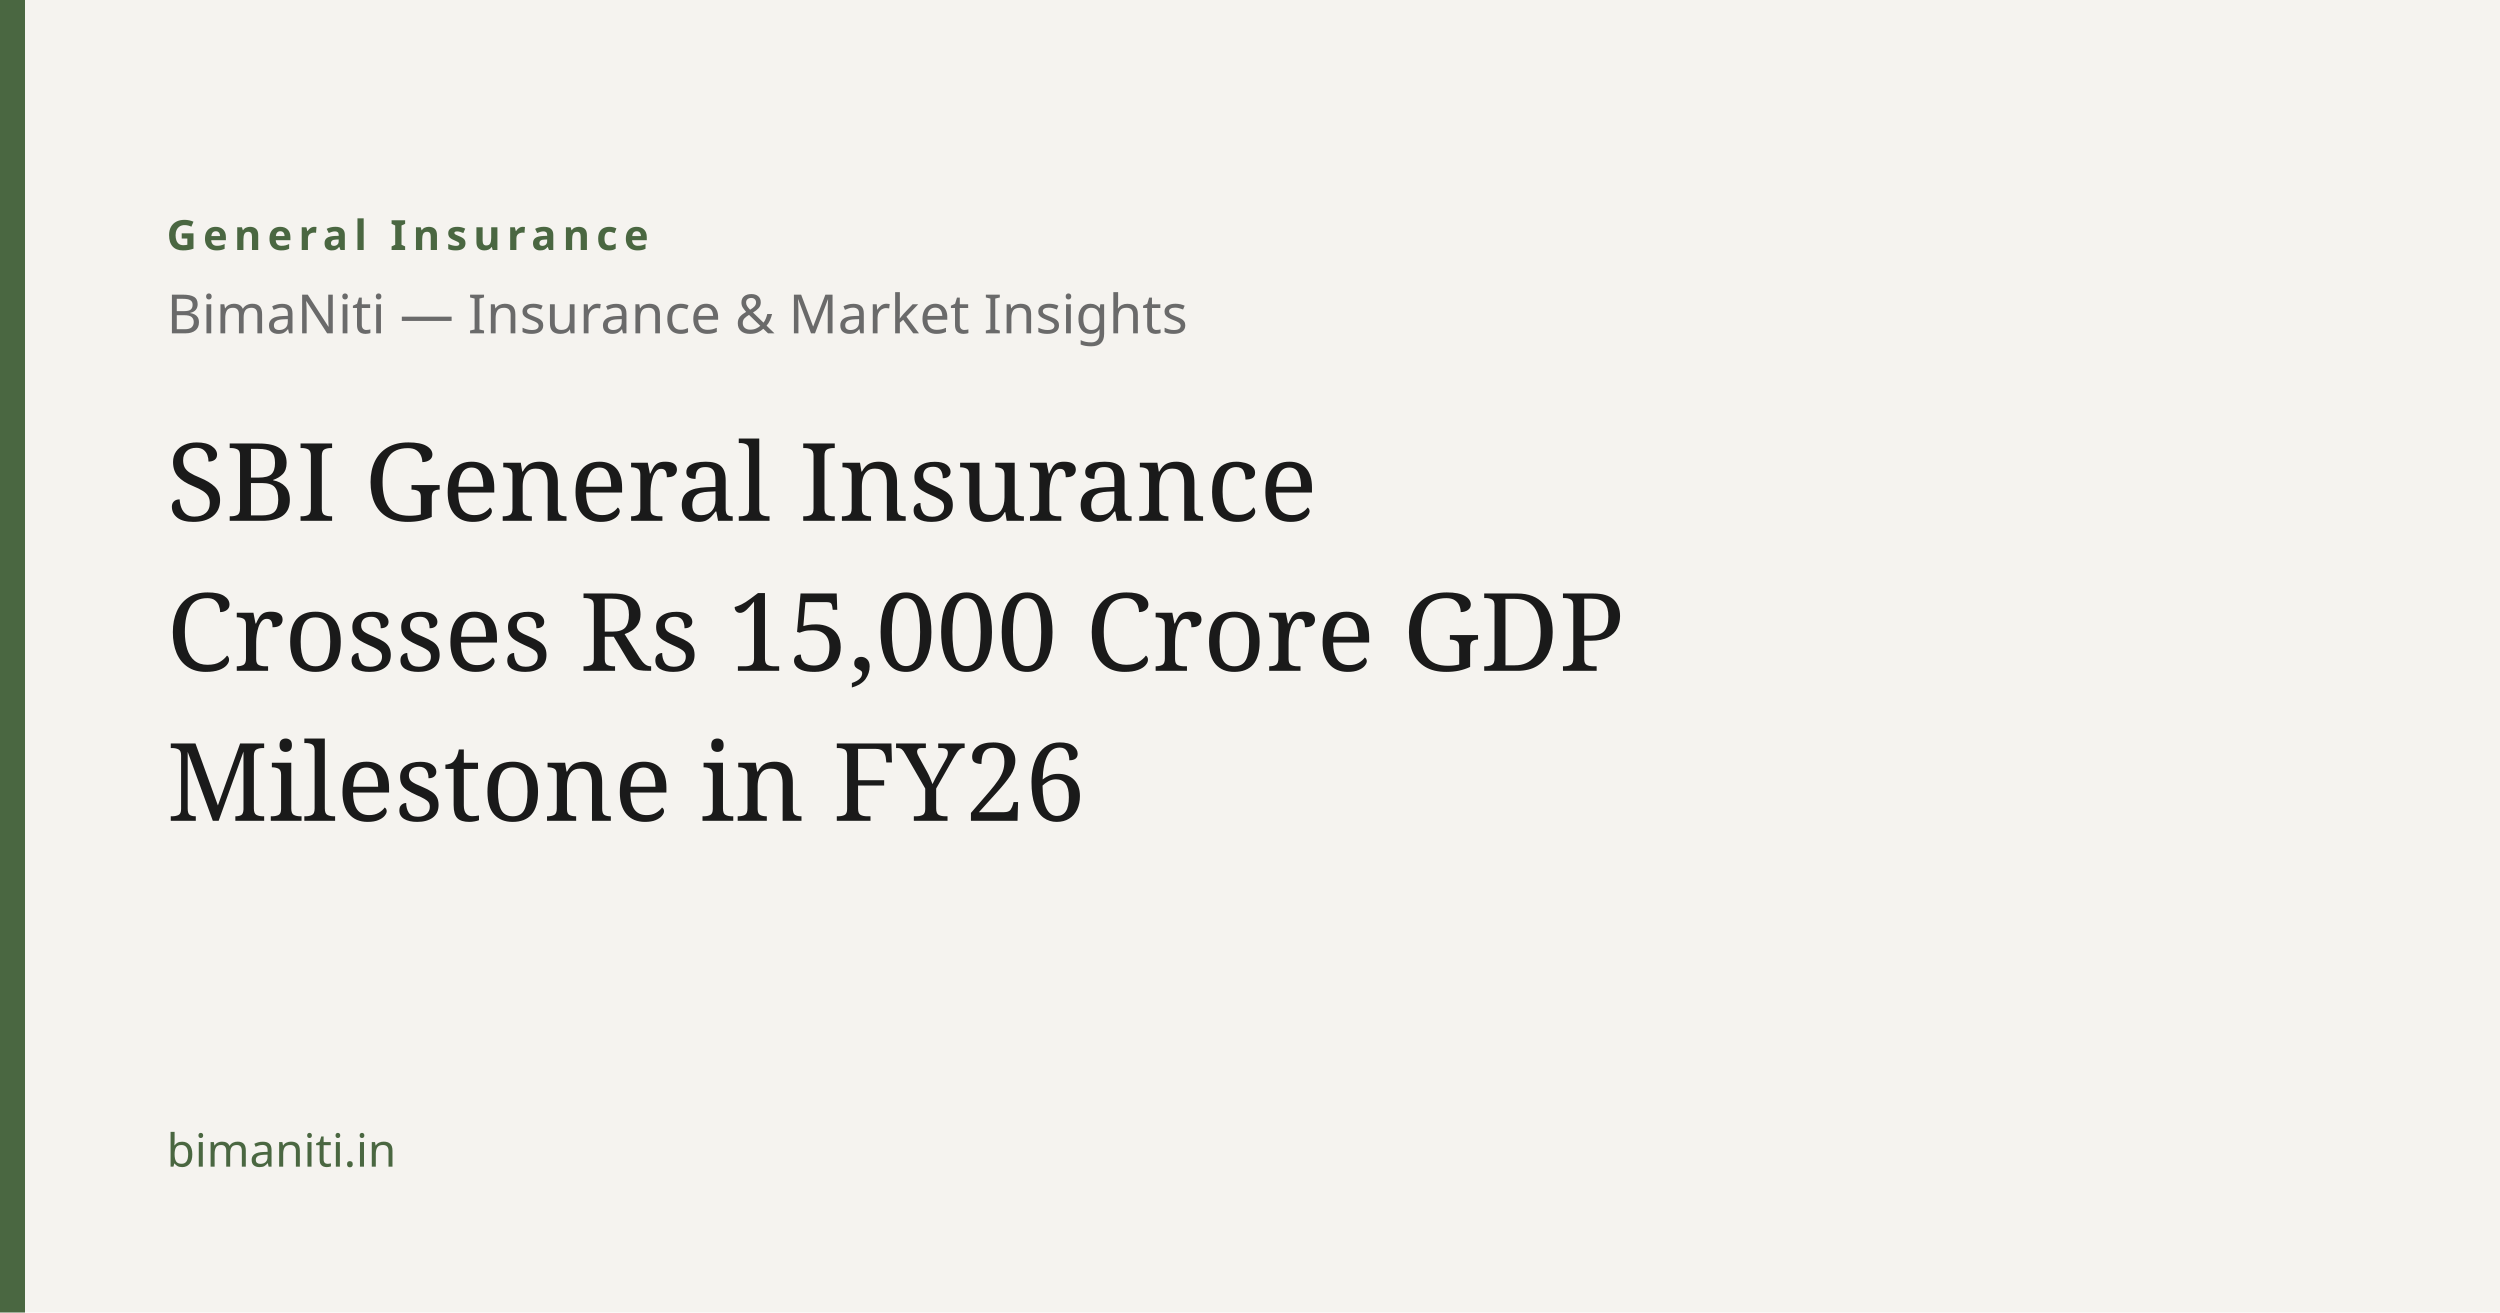
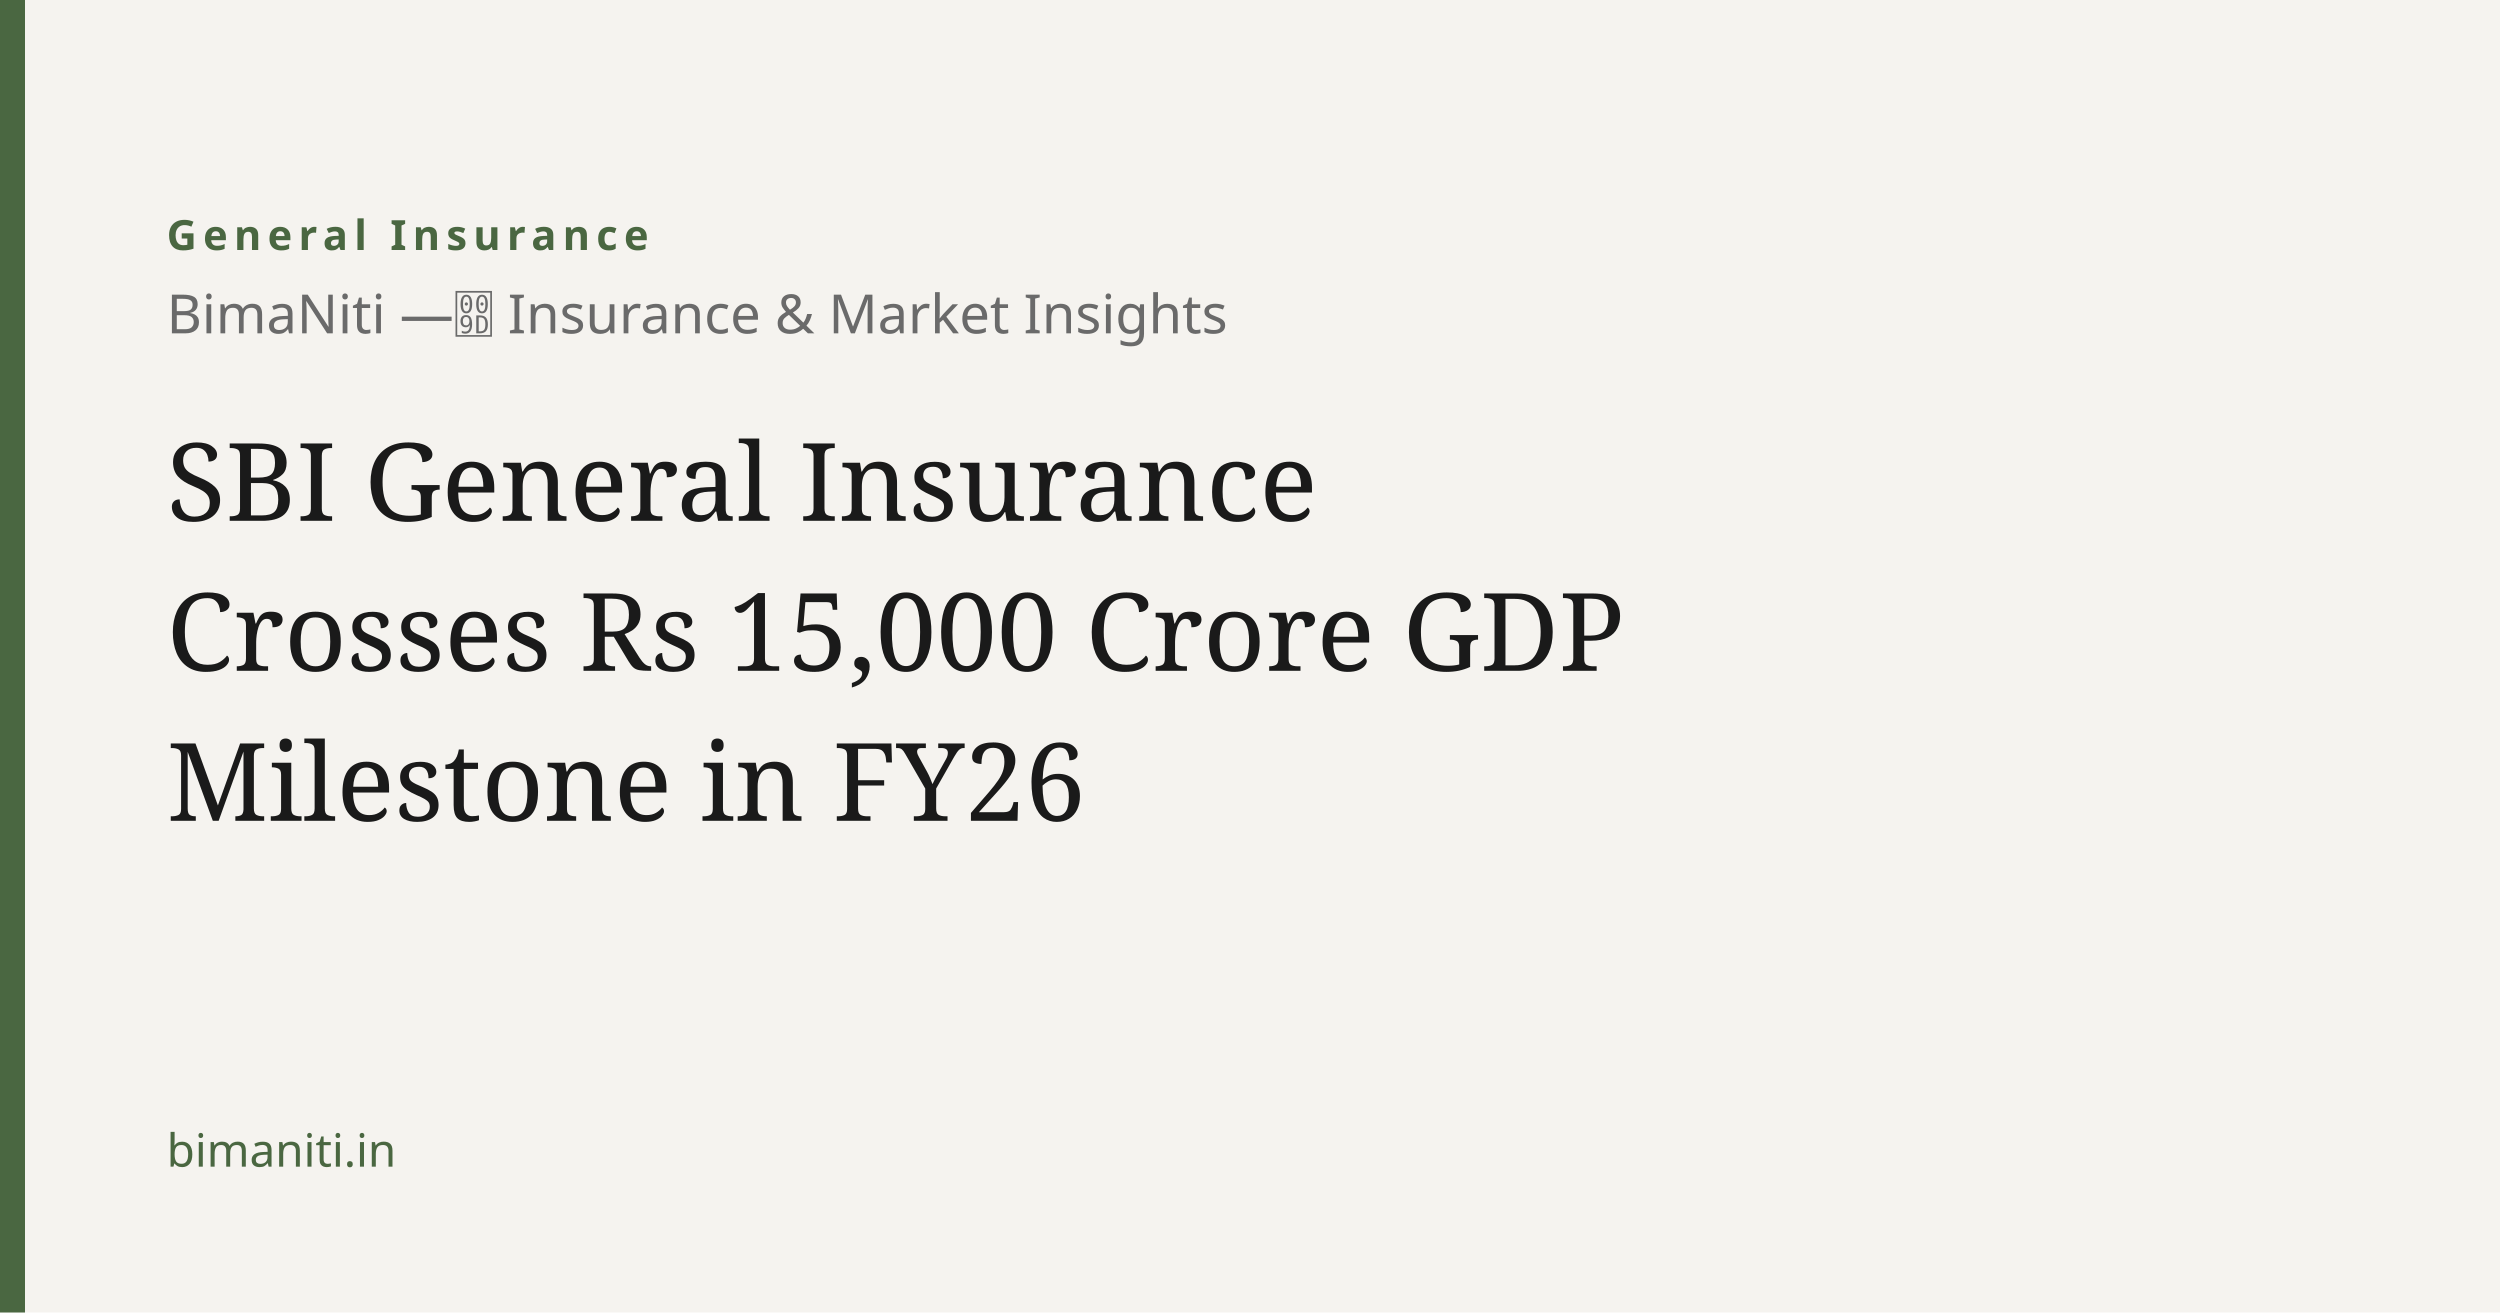
<svg xmlns="http://www.w3.org/2000/svg" width="1200" height="630" viewBox="0 0 1200 630">
  <rect width="1200" height="630" fill="#f5f3ef" />
  <rect x="0" y="0" width="12" height="630" fill="#4a6741" />
  <text x="80" y="120" font-family="Outfit, system-ui, sans-serif" font-size="20" font-weight="600" letter-spacing="3" fill="#4a6741">General Insurance</text>
-   <text x="80" y="160" font-family="Outfit, system-ui, sans-serif" font-size="26" font-weight="300" fill="#6a6a6a">BimaNiti — Insurance &amp; Market Insights</text>
+   <text x="80" y="160" font-family="Outfit, system-ui, sans-serif" font-size="26" font-weight="300" fill="#6a6a6a">BimaNiti — Insurance &amp; Market Insights</text>
  <text x="80" y="250" font-family="Georgia, serif" font-size="52" font-weight="500" fill="#1a1a1a">SBI General Insurance</text>
  <text x="80" y="322" font-family="Georgia, serif" font-size="52" font-weight="500" fill="#1a1a1a">Crosses Rs 15,000 Crore GDP</text>
  <text x="80" y="394" font-family="Georgia, serif" font-size="52" font-weight="500" fill="#1a1a1a">Milestone in FY26</text>
  <text x="80" y="560" font-family="Outfit, system-ui, sans-serif" font-size="22" font-weight="400" fill="#4a6741">bimaniti.in</text>
</svg>
